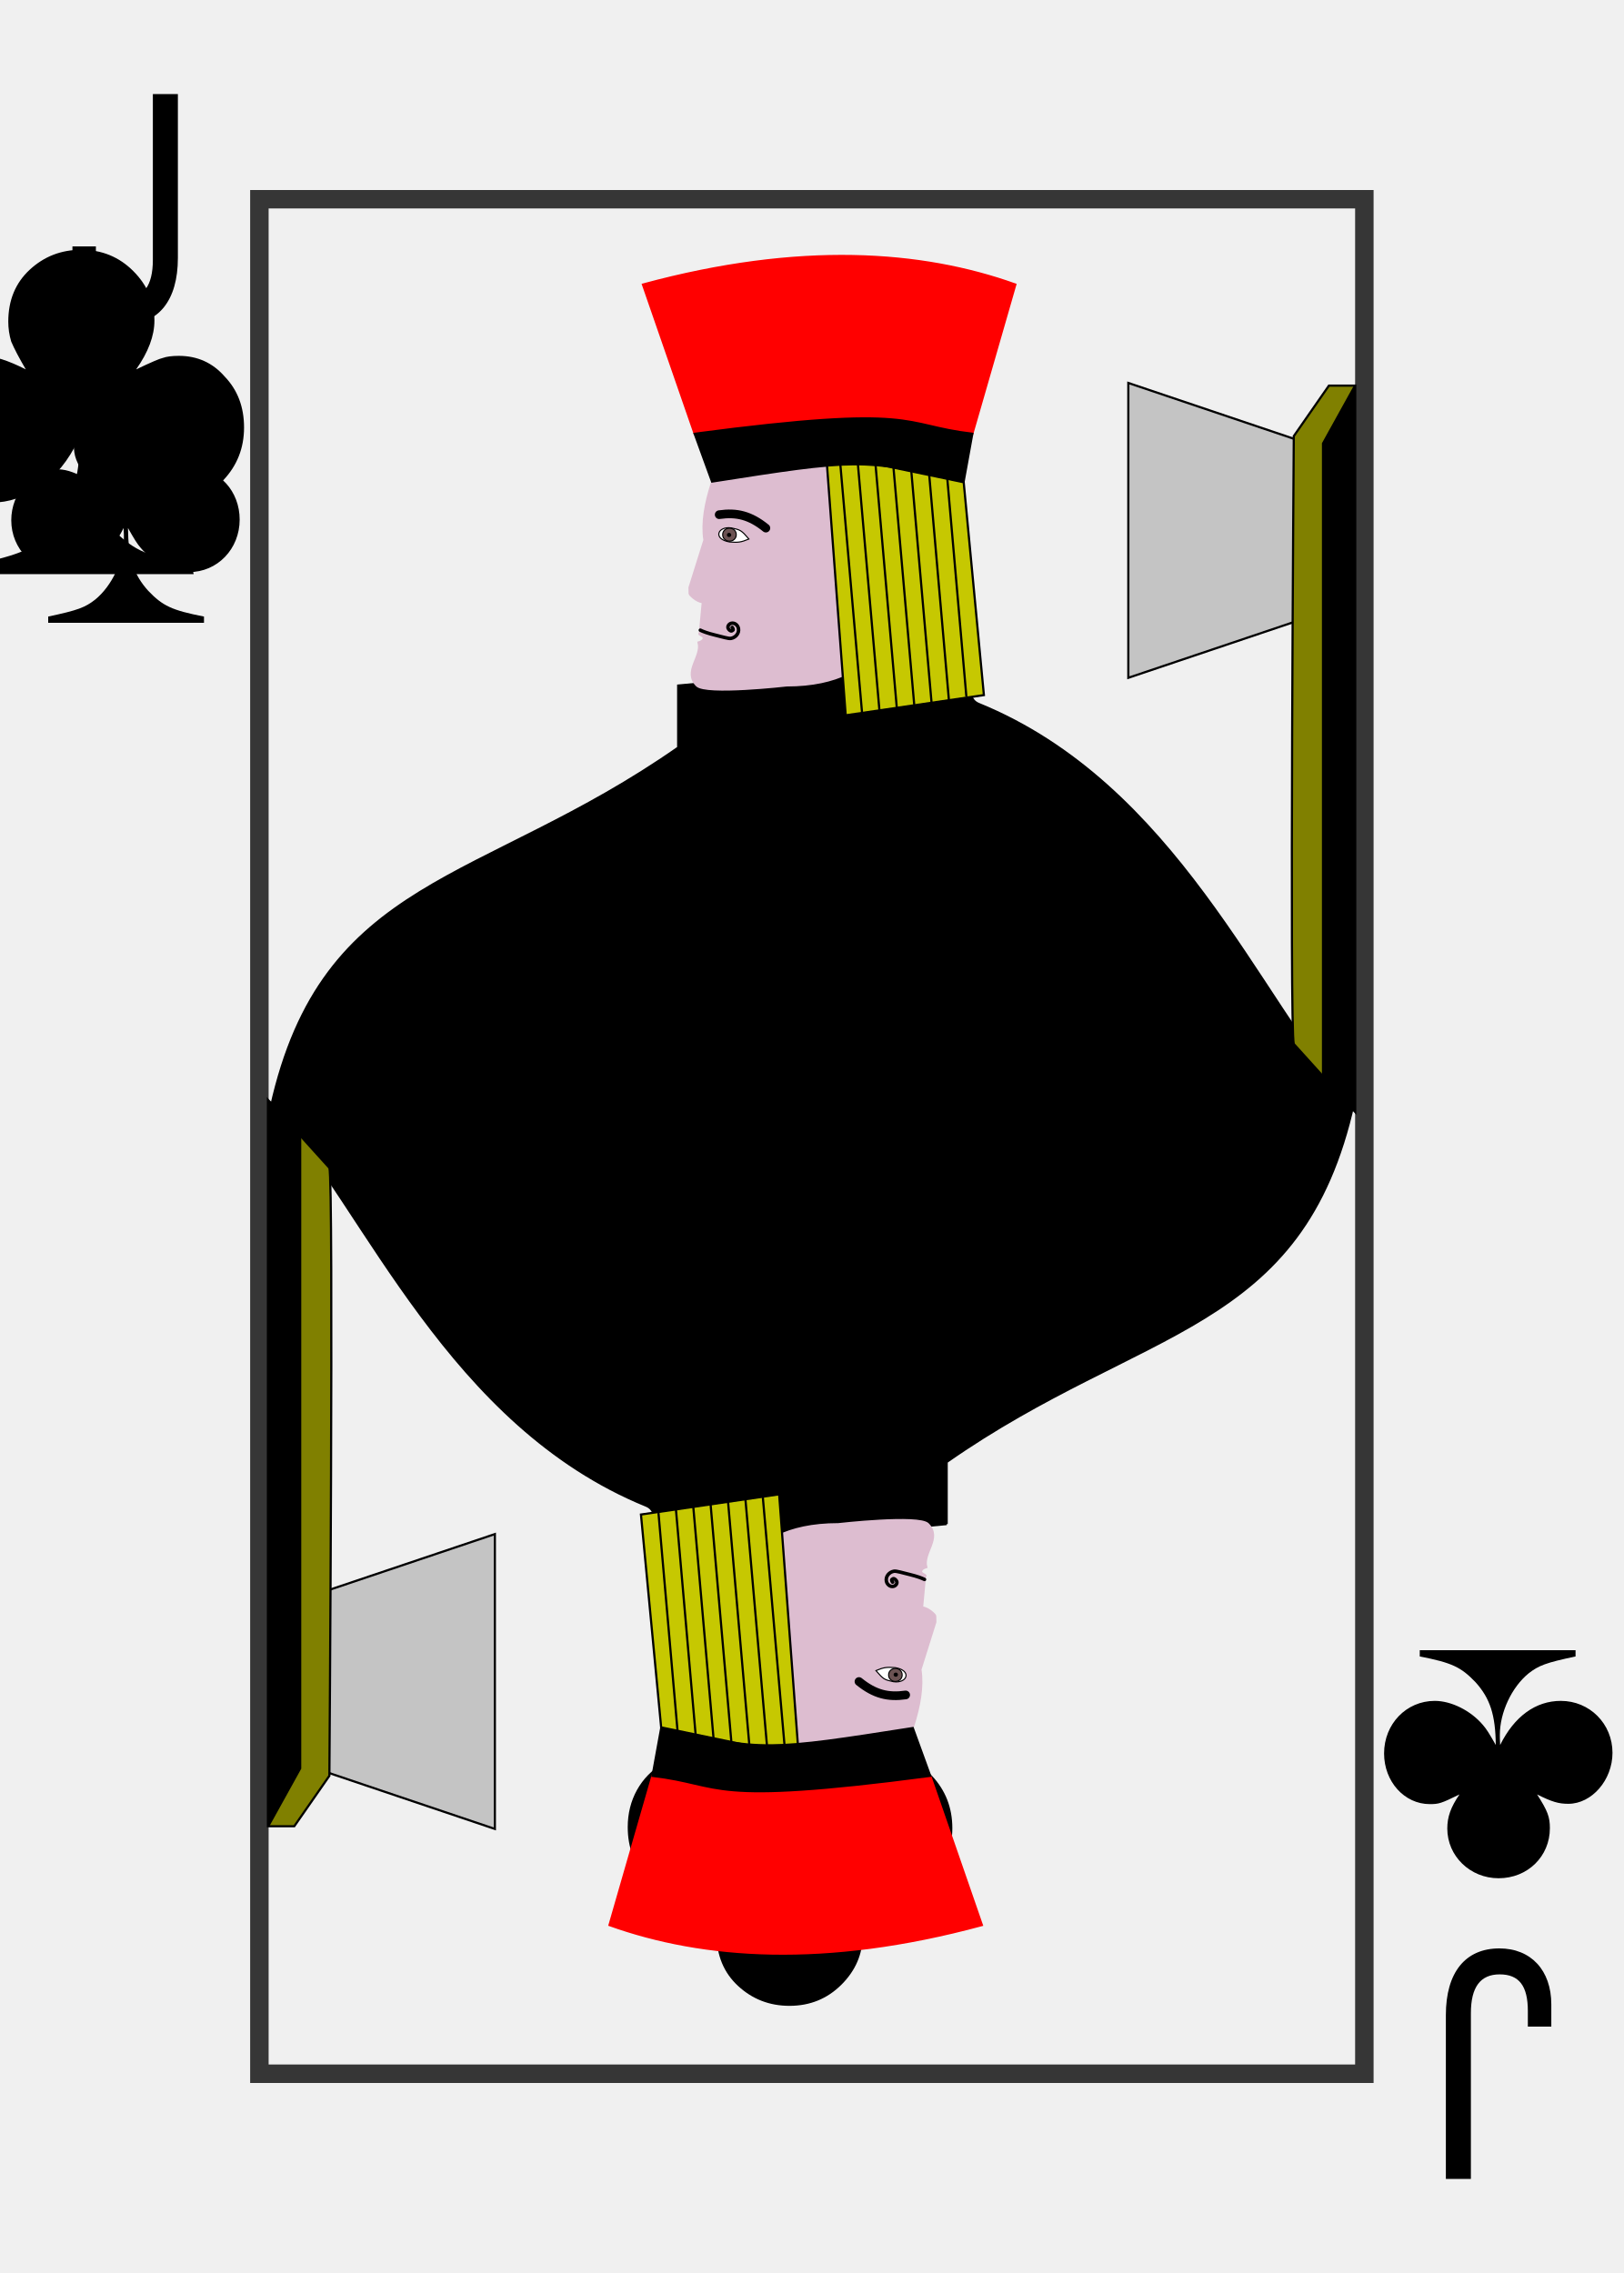
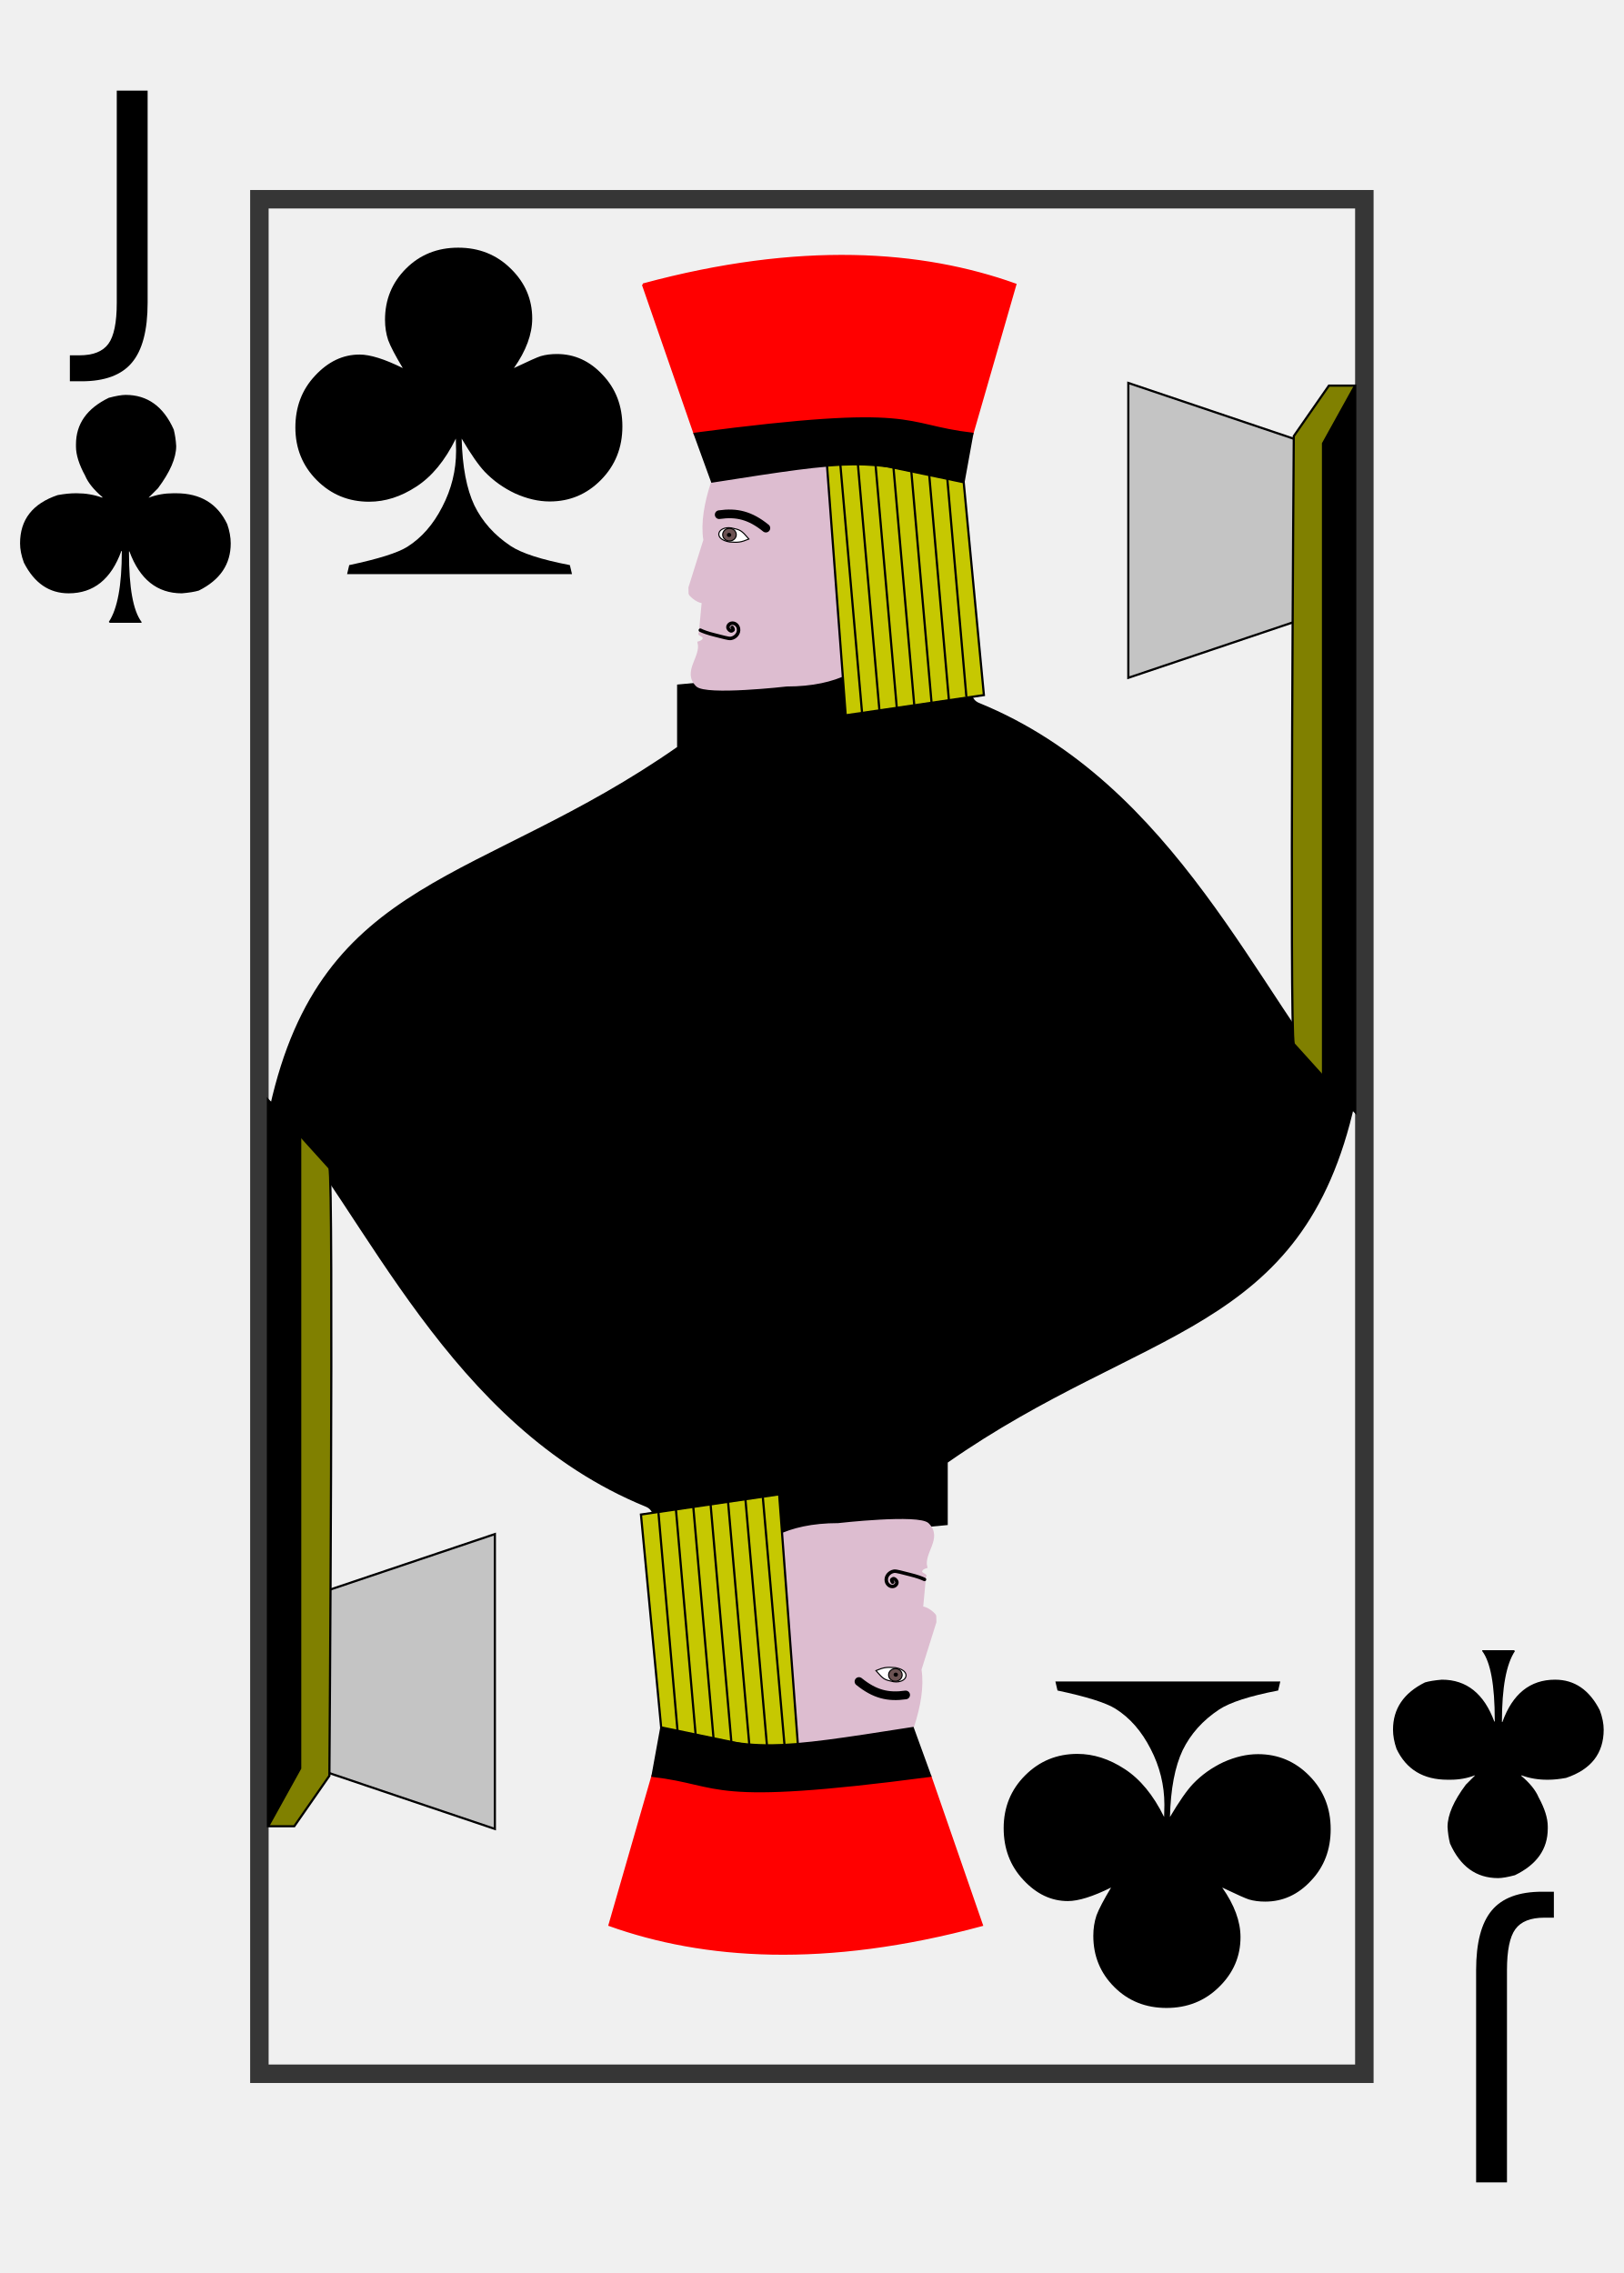
- <svg xmlns="http://www.w3.org/2000/svg" xmlns:xlink="http://www.w3.org/1999/xlink" width="747.347" height="1046.286" version="1.0">
-   <g transform="translate(2.245 -.648)">
-     <g transform="translate(-2.04 -11.714)">
-       <g id="a" font-size="144" font-weight="400" text-anchor="middle" font-family="Arial">
-         <text style="text-align:center" x="57.873" y="158.362" transform="translate(2.768 .682)">
-           <tspan style="text-align:center;-inkscape-font-specification:Arial Narrow" x="57.873" y="158.362" font-family="Arial Narrow">J</tspan>
-         </text>
-         <text y="298.362" x="54.779" style="text-align:center" transform="translate(2.768 .682)">
-           <tspan y="298.362" x="54.779" style="text-align:center;-inkscape-font-specification:Arial Narrow" font-family="Arial Narrow">♣</tspan>
-         </text>
+ <svg xmlns="http://www.w3.org/2000/svg" xmlns:xlink="http://www.w3.org/1999/xlink" width="747.347" height="1046.286" id="svg2" version="1.0">
+   <defs id="defs4">
+     </defs>
+   <g id="layer1" transform="translate(2.244899,-0.6479052)">
+     <g id="g2775" transform="translate(-2.040797,-11.71427)">
+       <g id="g2797">
+         <path id="path963" style="font-style:normal;font-variant:normal;font-weight:normal;font-stretch:normal;font-size:144px;line-height:1.25;font-family:'Arial Narrow';-inkscape-font-specification:'Arial Narrow';text-align:center;text-anchor:middle;fill:#000000;fill-opacity:1;stroke:none;stroke-width:1px;stroke-linecap:butt;stroke-linejoin:miter;stroke-opacity:1" d="m 53.54,54.067 h 14.203 v 97.664 q 0,18.984 -7.242,27.562 -7.172,8.578 -23.133,8.578 H 31.954 v -11.953 h 4.43 q 9.422,0 13.289,-5.273 3.867,-5.273 3.867,-18.914 z" />
+         <path id="path966" style="font-style:normal;font-variant:normal;font-weight:normal;font-stretch:normal;font-size:144px;line-height:1.25;font-family:'Arial Narrow';-inkscape-font-specification:'Arial Narrow';text-align:center;text-anchor:middle;fill:#000000;fill-opacity:1;stroke:none;stroke-width:1px;stroke-linecap:butt;stroke-linejoin:miter;stroke-opacity:1" d="m 57.618,194.138 q 15.047,0 22.148,15.961 0.914,3.656 1.125,7.594 0,8.227 -8.438,19.477 l -4.219,4.219 h 0.211 q 5.203,-1.969 11.109,-1.969 h 1.336 q 16.734,0 23.484,14.203 1.617,4.641 1.617,8.859 0,14.414 -14.695,21.727 -2.812,0.844 -7.805,1.266 -17.016,0 -24.117,-19.266 h -0.211 v 0.633 q 0,24.117 5.766,31.781 v 0.422 h -14.625 l -0.422,-0.422 q 5.977,-9 5.977,-32.414 v -0.211 h -0.211 q -7.031,19.477 -24.258,19.477 -13.43,0 -20.602,-14.133 -1.758,-4.781 -1.758,-8.859 0,-16.383 17.297,-22.219 4.641,-0.844 8.227,-0.844 h 0.633 q 6.047,0 11.531,1.969 h 0.211 v -0.211 q -5.906,-4.992 -7.945,-9.844 -4.219,-7.734 -4.219,-13.43 v -0.984 q 0,-14.133 15.117,-21.445 4.992,-1.336 7.734,-1.336 z" />
+         <path id="path960" style="font-style:normal;font-variant:normal;font-weight:normal;font-stretch:normal;font-size:144px;line-height:1.25;font-family:'Arial Narrow';-inkscape-font-specification:'Arial Narrow';text-align:center;text-anchor:middle;fill:#000000;fill-opacity:1;stroke:none;stroke-width:1px;stroke-linecap:butt;stroke-linejoin:miter;stroke-opacity:1" d="m 693.399,1016.942 h -14.203 v -97.664 q 0,-18.984 7.242,-27.562 7.172,-8.578 23.133,-8.578 h 5.414 v 11.953 h -4.43 q -9.422,0 -13.289,5.273 -3.867,5.273 -3.867,18.914 z" />
+         <path id="path957" style="font-style:normal;font-variant:normal;font-weight:normal;font-stretch:normal;font-size:144px;line-height:1.25;font-family:'Arial Narrow';-inkscape-font-specification:'Arial Narrow';text-align:center;text-anchor:middle;fill:#000000;fill-opacity:1;stroke:none;stroke-width:1px;stroke-linecap:butt;stroke-linejoin:miter;stroke-opacity:1" d="m 689.321,876.872 q -15.047,0 -22.148,-15.961 -0.914,-3.656 -1.125,-7.594 0,-8.227 8.438,-19.477 l 4.219,-4.219 h -0.211 q -5.203,1.969 -11.109,1.969 h -1.336 q -16.734,0 -23.484,-14.203 -1.617,-4.641 -1.617,-8.859 0,-14.414 14.695,-21.727 2.812,-0.844 7.805,-1.266 17.016,0 24.117,19.266 h 0.211 v -0.633 q 0,-24.117 -5.766,-31.781 v -0.422 h 14.625 l 0.422,0.422 q -5.977,9 -5.977,32.414 v 0.211 h 0.211 q 7.031,-19.477 24.258,-19.477 13.43,0 20.602,14.133 1.758,4.781 1.758,8.859 0,16.383 -17.297,22.219 -4.641,0.844 -8.227,0.844 h -0.633 q -6.047,0 -11.531,-1.969 h -0.211 v 0.211 q 5.906,4.992 7.945,9.844 4.219,7.734 4.219,13.43 v 0.984 q 0,14.133 -15.117,21.445 -4.992,1.336 -7.734,1.336 z" />
      </g>
-       <use xlink:href="#a" transform="rotate(180 373.47 535.505)" width="747.347" height="1046.286" />
+       <path style="opacity:0.775;fill:none;fill-opacity:1;stroke:#000000;stroke-width:8.5;stroke-linecap:square;stroke-linejoin:miter;stroke-miterlimit:4;stroke-dasharray:none;stroke-opacity:1" d="M 119.184,104.076 H 627.755 V 966.934 H 119.184 Z" id="rect3077" />
    </g>
-     <path opacity=".775" fill="none" stroke="#000" stroke-width="8.5" stroke-linecap="square" d="M117.143 92.362h508.571v862.857h-508.57z" />
-     <path id="i" d="M309.898 316.22l128.929-12.144c10.025 2.078.747 17.081 9.393 20.61 90.426 36.899 128.554 134.686 172.173 185.413l-497.924.12c23.742-106.75 96.677-101.978 187.429-165.428v-28.572z" style="marker:none" fill="#000" fill-opacity="1" fill-rule="nonzero" stroke="#000" stroke-width="1" stroke-linecap="butt" stroke-linejoin="miter" marker-start="none" marker-mid="none" marker-end="none" stroke-miterlimit="4" stroke-dasharray="none" stroke-dashoffset="0" stroke-opacity="1" visibility="visible" display="inline" overflow="visible" />
-     <text xml:space="preserve" style="text-align:center" x="209.022" y="264.925" id="b" font-size="250" font-style="normal" font-weight="400" text-anchor="middle" fill="#000" fill-opacity="1" stroke="none" stroke-width="1" stroke-linecap="butt" stroke-linejoin="miter" stroke-opacity="1" font-family="Arial">
-       <tspan x="209.022" y="264.925">♣</tspan>
-     </text>
-     <use xlink:href="#b" transform="matrix(1 0 0 -1 326 1039.581)" width="747.347" height="1046.286" />
-     <g id="j">
-       <path transform="translate(-2.245 .648)" d="M327.647 222.358c-3.008 9.275-4.652 18.362-3.423 26.247l-6.86 21.85.058 2.843c-.045.334 2.968 3.57 6.048 3.905l-1.324 14.2c-1.111.767 1.786 1.037 1.786 2.3 0 1.421-2.386 2.035-2.386 2.035 1.776 6.628-7.233 13.382-.788 19.827 4.168 4.169 41.296-.065 41.296-.065 47.992 0 48.571-35 48.571-35 0-40.41-2.582-66.014-2.582-66.014-2.482-.014-18.086-2.82-34.972-1.11-18.548 1.88-29.644 4.2-45.424 8.982z" style="marker:none" fill="#ddbdd0" stroke="#ddbdd0" overflow="visible" />
-       <path transform="translate(-2.245 .648)" d="M295.934 130.982l23.795 68.686c104.195-13.732 94.255-3.931 127.796 0l19.795-68.686c-43.06-15.414-99.137-19.55-171.386 0z" style="marker:none" fill="red" stroke="red" overflow="visible" />
-       <path transform="translate(-2.245 .648)" d="M380.228 208.806l9.02 120.456 63.602-9.301-9.3-97.985-63.322-13.17z" style="marker:none" fill="#c6c801" stroke="#000" overflow="visible" />
-       <path d="M441.28 222.316l4-22c-33.541-3.931-23.601-13.732-127.796 0l8 22c65.304-10.197 69.628-11.002 115.796 0z" style="marker:none" stroke="#000" overflow="visible" />
-       <path d="M328.773 237.556c8.089-1.161 14.275.35 21.486 6.18" style="marker:none" fill="none" fill-opacity=".703" stroke="#000" stroke-width="4" stroke-linecap="round" stroke-linejoin="round" overflow="visible" />
-       <path id="c" d="M384.452 213.54l10.089 115.358" style="marker:none" opacity="1" fill="none" fill-opacity=".703" fill-rule="nonzero" stroke="#000" stroke-width="1" stroke-linecap="butt" stroke-linejoin="miter" marker-start="none" marker-mid="none" marker-end="none" stroke-miterlimit="4" stroke-dasharray="none" stroke-dashoffset="0" stroke-opacity="1" visibility="visible" display="inline" overflow="visible" />
-       <use transform="translate(8 -1.071)" height="1046.286" width="747.347" id="d" xlink:href="#c" y="0" x="0" />
-       <use transform="translate(8 -1.071)" height="1046.286" width="747.347" id="e" xlink:href="#d" y="0" x="0" />
-       <use height="1046.286" width="747.347" transform="translate(8 -1.643)" id="f" xlink:href="#e" y="0" x="0" />
-       <use transform="translate(8 -.714)" height="1046.286" width="747.347" id="g" xlink:href="#f" y="0" x="0" />
-       <use height="1046.286" width="747.347" transform="translate(8 -1.071)" id="h" xlink:href="#g" y="0" x="0" />
-       <use transform="translate(8 -2)" height="1046.286" width="747.347" xlink:href="#h" />
-       <path d="M334.325 243.643c4.212.888 4.64 1.05 8.125 5.126-3.668 1.537-5.011 1.66-8.872 1.36-7.821-1.3-5.569-7.368.747-6.486z" style="marker:none" fill="#fff" stroke="#000" stroke-width=".5" overflow="visible" />
-       <path transform="matrix(4.1172 0 0 4.18751 -1049.104 -783.594)" d="M336.57 246.055a.758.694 0 11-1.515 0 .758.694 0 111.515 0z" fill="#6c5353" stroke="#000" stroke-width=".12" stroke-linecap="round" stroke-linejoin="round" />
-       <path d="M334.073 246.893a.758.694 0 11-1.515 0 .758.694 0 111.515 0z" stroke="#000" stroke-width=".5" stroke-linecap="round" stroke-linejoin="round" />
-       <path d="M334.727 289.435c.115-.11.419.748.48.857.176.311-.36.649-.647.763-.613.24-1.528-.701-1.7-1.272-.307-1.028.521-2 1.488-2.232 1.568-.375 2.997.885 3.291 2.37.443 2.237-1.355 4.248-3.492 4.589-1.11.177-3.767-.68-7.273-1.53-3.449-.835-5.635-1.686-6.774-2.258" fill="none" fill-rule="evenodd" stroke="#000" stroke-width="1.6" stroke-linecap="round" />
-     </g>
-     <use xlink:href="#i" transform="rotate(180 371.684 509.203)" width="747.347" height="1046.286" />
-     <use xlink:href="#j" transform="rotate(180 371.684 509.203)" width="747.347" height="1046.286" />
-     <g id="k" stroke="#000">
-       <path transform="translate(-2.245 .648)" d="M596.643 202.357l-77.321-26.077V312l77.736-26.188" style="marker:none" fill="#c4c4c4" overflow="visible" />
-       <path d="M593.24 481.208c-2.02-6.061 0-279.813 0-279.813l16.162-23.233h12.122v334.36l-28.284-31.314z" style="marker:none" fill="olive" overflow="visible" />
-       <path style="marker:none" d="M623.571 177.714l-14.642 26.429v292.321l14.642 14.822" transform="translate(-2.245 .648)" overflow="visible" />
-     </g>
-     <use xlink:href="#k" transform="rotate(180 371.3 509.725)" width="747.347" height="1046.286" />
+     <path id="path3918" d="M 309.898,316.219 L 438.827,304.076 C 448.852,306.154 439.574,321.157 448.22,324.685 C 538.646,361.585 576.774,459.372 620.393,510.099 L 122.469,510.219 C 146.211,403.469 219.146,408.241 309.898,344.791 L 309.898,316.219 z" style="fill:#000000;fill-opacity:1;fill-rule:nonzero;stroke:#000000;stroke-width:1;stroke-linecap:butt;stroke-linejoin:miter;marker:none;marker-start:none;marker-mid:none;marker-end:none;stroke-miterlimit:4;stroke-dasharray:none;stroke-dashoffset:0;stroke-opacity:1;visibility:visible;display:inline;overflow:visible;enable-background:accumulate" />
+     <path id="path953" style="font-style:normal;font-weight:normal;font-size:250px;line-height:1.25;font-family:Arial;text-align:center;text-anchor:middle;fill:#000000;fill-opacity:1;stroke:none;stroke-width:1px;stroke-linecap:butt;stroke-linejoin:miter;stroke-opacity:1" d="M 261.024,264.925 H 157.509 l 0.977,-4.15 q 20.142,-4.272 26.733,-8.423 9.888,-6.226 16.113,-18.433 6.348,-12.207 6.348,-25.757 0,-1.953 -0.122,-5.615 -7.446,15.137 -18.188,22.095 -10.62,6.958 -21.729,6.958 -14.16,0 -24.048,-9.888 -9.888,-9.888 -9.888,-24.292 0,-14.16 9.033,-23.804 9.033,-9.766 20.508,-9.766 7.324,0 19.897,6.226 -5.127,-8.545 -6.714,-12.817 -1.465,-4.395 -1.465,-9.399 0,-13.916 9.644,-23.56 9.644,-9.644 24.048,-9.644 14.404,0 24.17,9.644 9.888,9.644 9.888,22.949 0,10.864 -8.423,22.827 10.254,-4.883 12.329,-5.493 3.296,-0.977 7.446,-0.977 12.207,0 21.118,9.644 9.033,9.521 9.033,23.682 0,14.648 -9.888,24.658 -9.766,9.888 -23.56,9.888 -7.69,0 -15.869,-3.662 -8.057,-3.784 -14.038,-10.01 -4.272,-4.517 -10.62,-15.259 0.488,19.409 5.859,30.762 5.493,11.23 16.724,18.677 7.568,5.005 27.222,8.789 z" />
+     <path d="M 587.024,774.656 H 483.509 l 0.977,4.15 q 20.142,4.272 26.733,8.423 9.888,6.226 16.113,18.433 6.348,12.207 6.348,25.757 0,1.953 -0.122,5.615 -7.446,-15.137 -18.188,-22.095 -10.62,-6.958 -21.729,-6.958 -14.16,0 -24.048,9.888 -9.888,9.888 -9.888,24.292 0,14.16 9.033,23.804 9.033,9.766 20.508,9.766 7.324,0 19.897,-6.226 -5.127,8.545 -6.714,12.817 -1.465,4.395 -1.465,9.399 0,13.916 9.644,23.56 9.644,9.644 24.048,9.644 14.404,0 24.17,-9.644 9.888,-9.644 9.888,-22.949 0,-10.864 -8.423,-22.827 10.254,4.883 12.329,5.493 3.296,0.977 7.446,0.977 12.207,0 21.118,-9.644 9.033,-9.521 9.033,-23.682 0,-14.648 -9.888,-24.658 -9.766,-9.888 -23.56,-9.888 -7.69,0 -15.869,3.662 -8.057,3.784 -14.038,10.01 -4.272,4.517 -10.62,15.259 0.488,-19.409 5.859,-30.762 5.493,-11.23 16.724,-18.677 7.568,-5.005 27.222,-8.789 z" style="font-style:normal;font-weight:normal;font-size:250px;line-height:1.25;font-family:Arial;text-align:center;text-anchor:middle;fill:#000000;fill-opacity:1;stroke:none;stroke-width:1px;stroke-linecap:butt;stroke-linejoin:miter;stroke-opacity:1" id="path969" />
+     <path style="display:inline;overflow:visible;visibility:visible;opacity:1;fill:#ddbdd0;fill-opacity:1;fill-rule:nonzero;stroke:#ddbdd0;stroke-width:1;stroke-linecap:butt;stroke-linejoin:miter;stroke-miterlimit:4;stroke-dasharray:none;stroke-dashoffset:0;stroke-opacity:1;marker:none;marker-start:none;marker-mid:none;marker-end:none;enable-background:accumulate" d="m 325.402,223.006 c -3.008,9.274 -4.652,18.362 -3.422,26.247 l -6.861,21.85 0.058,2.843 c -0.044,0.334 2.968,3.571 6.049,3.905 l -1.324,14.201 c -1.112,0.767 1.786,1.037 1.786,2.3 0,1.421 -2.386,2.035 -2.386,2.035 1.776,6.628 -7.233,13.382 -0.788,19.827 4.169,4.169 41.296,-0.065 41.296,-0.065 47.993,0 48.571,-35 48.571,-35 0,-40.409 -2.582,-66.014 -2.582,-66.014 -2.482,-0.014 -18.085,-2.821 -34.972,-1.109 -18.548,1.88 -29.644,4.199 -45.424,8.982 z" id="path3867" />
+     <path style="display:inline;overflow:visible;visibility:visible;opacity:1;fill:#ff0000;fill-opacity:1;fill-rule:nonzero;stroke:#ff0000;stroke-width:1;stroke-linecap:butt;stroke-linejoin:miter;stroke-miterlimit:4;stroke-dasharray:none;stroke-dashoffset:0;stroke-opacity:1;marker:none;marker-start:none;marker-mid:none;marker-end:none;enable-background:accumulate" d="m 293.689,131.63 23.795,68.686 c 104.195,-13.732 94.255,-3.931 127.795,0 l 19.795,-68.686 c -43.06,-15.414 -99.137,-19.549 -171.386,0 z" id="path3854" />
+     <path style="display:inline;overflow:visible;visibility:visible;opacity:1;fill:#c6c801;fill-opacity:1;fill-rule:nonzero;stroke:#000000;stroke-width:1;stroke-linecap:butt;stroke-linejoin:miter;stroke-miterlimit:4;stroke-dasharray:none;stroke-dashoffset:0;stroke-opacity:1;marker:none;marker-start:none;marker-mid:none;marker-end:none;enable-background:accumulate" d="m 377.983,209.454 9.021,120.456 63.601,-9.302 -9.3,-97.985 z" id="path3871" />
+     <path id="path3858" style="display:inline;overflow:visible;visibility:visible;opacity:1;fill:#000000;fill-opacity:1;fill-rule:nonzero;stroke:#000000;stroke-width:1;stroke-linecap:butt;stroke-linejoin:miter;stroke-miterlimit:4;stroke-dasharray:none;stroke-dashoffset:0;stroke-opacity:1;marker:none;marker-start:none;marker-mid:none;marker-end:none;enable-background:accumulate" d="m 441.28,222.316 4,-22 c -33.541,-3.931 -23.601,-13.732 -127.795,0 l 8,22 c 65.304,-10.197 69.628,-11.002 115.795,0 z" />
+     <path style="display:inline;overflow:visible;visibility:visible;opacity:1;fill:none;fill-opacity:0.703;fill-rule:nonzero;stroke:#000000;stroke-width:4;stroke-linecap:round;stroke-linejoin:round;stroke-miterlimit:4;stroke-dasharray:none;stroke-dashoffset:0;stroke-opacity:1;marker:none;marker-start:none;marker-mid:none;marker-end:none;enable-background:accumulate" d="m 328.773,237.556 c 8.089,-1.161 14.275,0.349 21.486,6.18" id="path3875" />
+     <path style="display:inline;overflow:visible;visibility:visible;opacity:1;fill:none;fill-opacity:0.703;fill-rule:nonzero;stroke:#000000;stroke-width:1;stroke-linecap:butt;stroke-linejoin:miter;stroke-miterlimit:4;stroke-dasharray:none;stroke-dashoffset:0;stroke-opacity:1;marker:none;marker-start:none;marker-mid:none;marker-end:none;enable-background:accumulate" d="m 384.452,213.541 10.089,115.357" id="path3902" />
+     <use x="0" y="0" xlink:href="#path3902" id="use3904" width="747.347" height="1046.286" transform="translate(8.000005,-1.071428)" />
+     <use x="0" y="0" xlink:href="#use3904" id="use3906" width="747.347" height="1046.286" transform="translate(8.000005,-1.071428)" />
+     <use x="0" y="0" xlink:href="#use3906" id="use3908" transform="translate(8.000005,-1.642857)" width="747.347" height="1046.286" />
+     <use x="0" y="0" xlink:href="#use3908" id="use3910" width="747.347" height="1046.286" transform="translate(8.000005,-0.7142856)" />
+     <use x="0" y="0" xlink:href="#use3910" id="use3912" transform="translate(8.000005,-1.071428)" width="747.347" height="1046.286" />
+     <use x="0" y="0" xlink:href="#use3912" id="use3914" width="747.347" height="1046.286" transform="translate(8.000005,-2)" />
+     <path style="display:inline;overflow:visible;visibility:visible;opacity:1;fill:#ffffff;fill-opacity:1;fill-rule:nonzero;stroke:#000000;stroke-width:0.5;stroke-linecap:butt;stroke-linejoin:miter;stroke-miterlimit:4;stroke-dasharray:none;stroke-dashoffset:0;stroke-opacity:1;marker:none;marker-start:none;marker-mid:none;marker-end:none;enable-background:accumulate" d="m 334.325,243.643 c 4.212,0.888 4.64,1.051 8.125,5.126 -3.668,1.537 -5.011,1.661 -8.872,1.361 -7.821,-1.3 -5.568,-7.368 0.748,-6.487 z" id="path3877" />
+     <path style="opacity:1;fill:#6c5353;fill-opacity:1;stroke:#000000;stroke-width:0.5;stroke-linecap:round;stroke-linejoin:round;stroke-miterlimit:4;stroke-dasharray:none;stroke-opacity:1" d="m 336.624,246.766 a 3.119,2.908 0 0 1 -3.119,2.908 3.119,2.908 0 0 1 -3.119,-2.908 3.119,2.908 0 0 1 3.119,-2.908 3.119,2.908 0 0 1 3.119,2.908 z" id="path3885" />
+     <path style="opacity:1;fill:#000000;fill-opacity:1;stroke:#000000;stroke-width:0.5;stroke-linecap:round;stroke-linejoin:round;stroke-miterlimit:4;stroke-dasharray:none;stroke-opacity:1" d="m 334.073,246.893 a 0.758,0.694 0 0 1 -0.758,0.694 0.758,0.694 0 0 1 -0.758,-0.694 0.758,0.694 0 0 1 0.758,-0.694 0.758,0.694 0 0 1 0.758,0.694 z" id="path3887" />
+     <path style="fill:none;fill-rule:evenodd;stroke:#000000;stroke-width:1.6;stroke-linecap:round;stroke-linejoin:miter;stroke-miterlimit:4;stroke-dasharray:none;stroke-opacity:1" d="m 334.727,289.435 c 0.115,-0.111 0.418,0.748 0.48,0.858 0.175,0.311 -0.359,0.649 -0.648,0.762 -0.612,0.241 -1.528,-0.701 -1.699,-1.272 -0.308,-1.028 0.52,-2 1.488,-2.232 1.567,-0.375 2.997,0.884 3.291,2.37 0.443,2.237 -1.355,4.248 -3.493,4.588 -1.11,0.177 -3.767,-0.681 -7.273,-1.53 -3.449,-0.835 -5.635,-1.686 -6.774,-2.258" id="path3895" />
+     <use x="0" y="0" xlink:href="#path3918" id="use3954" transform="matrix(-1,0,0,-1,743.3673,1018.407)" width="747.347" height="1046.286" />
+     <path id="path861" d="m 417.966,795.4 c 3.008,-9.274 4.652,-18.362 3.422,-26.247 l 6.861,-21.85 -0.058,-2.843 c 0.044,-0.334 -2.968,-3.571 -6.049,-3.905 l 1.324,-14.201 c 1.112,-0.767 -1.786,-1.037 -1.786,-2.3 0,-1.421 2.386,-2.035 2.386,-2.035 -1.776,-6.628 7.233,-13.382 0.788,-19.827 -4.169,-4.169 -41.296,0.065 -41.296,0.065 -47.993,0 -48.571,35 -48.571,35 0,40.409 2.582,66.014 2.582,66.014 2.482,0.014 18.085,2.821 34.972,1.109 18.548,-1.88 29.644,-4.199 45.424,-8.982 z" style="display:inline;overflow:visible;visibility:visible;opacity:1;fill:#ddbdd0;fill-opacity:1;fill-rule:nonzero;stroke:#ddbdd0;stroke-width:1;stroke-linecap:butt;stroke-linejoin:miter;stroke-miterlimit:4;stroke-dasharray:none;stroke-dashoffset:0;stroke-opacity:1;marker:none;marker-start:none;marker-mid:none;marker-end:none;enable-background:accumulate" />
+     <path id="path863" d="M 449.678,886.777 425.883,818.091 c -104.195,13.732 -94.255,3.931 -127.795,0 l -19.795,68.686 c 43.06,15.414 99.137,19.549 171.386,0 z" style="display:inline;overflow:visible;visibility:visible;opacity:1;fill:#ff0000;fill-opacity:1;fill-rule:nonzero;stroke:#ff0000;stroke-width:1;stroke-linecap:butt;stroke-linejoin:miter;stroke-miterlimit:4;stroke-dasharray:none;stroke-dashoffset:0;stroke-opacity:1;marker:none;marker-start:none;marker-mid:none;marker-end:none;enable-background:accumulate" />
+     <path id="path865" d="m 365.385,808.953 -9.021,-120.456 -63.601,9.302 9.3,97.985 z" style="display:inline;overflow:visible;visibility:visible;opacity:1;fill:#c6c801;fill-opacity:1;fill-rule:nonzero;stroke:#000000;stroke-width:1;stroke-linecap:butt;stroke-linejoin:miter;stroke-miterlimit:4;stroke-dasharray:none;stroke-dashoffset:0;stroke-opacity:1;marker:none;marker-start:none;marker-mid:none;marker-end:none;enable-background:accumulate" />
+     <path d="m 302.088,796.091 -4,22 c 33.541,3.931 23.601,13.732 127.795,0 l -8,-22 c -65.304,10.197 -69.628,11.002 -115.795,0 z" style="display:inline;overflow:visible;visibility:visible;opacity:1;fill:#000000;fill-opacity:1;fill-rule:nonzero;stroke:#000000;stroke-width:1;stroke-linecap:butt;stroke-linejoin:miter;stroke-miterlimit:4;stroke-dasharray:none;stroke-dashoffset:0;stroke-opacity:1;marker:none;marker-start:none;marker-mid:none;marker-end:none;enable-background:accumulate" id="path867" />
+     <path id="path869" d="m 414.594,780.851 c -8.089,1.161 -14.275,-0.349 -21.486,-6.18" style="display:inline;overflow:visible;visibility:visible;opacity:1;fill:none;fill-opacity:0.703;fill-rule:nonzero;stroke:#000000;stroke-width:4;stroke-linecap:round;stroke-linejoin:round;stroke-miterlimit:4;stroke-dasharray:none;stroke-dashoffset:0;stroke-opacity:1;marker:none;marker-start:none;marker-mid:none;marker-end:none;enable-background:accumulate" />
+     <path id="path871" d="M 358.916,804.866 348.827,689.509" style="display:inline;overflow:visible;visibility:visible;opacity:1;fill:none;fill-opacity:0.703;fill-rule:nonzero;stroke:#000000;stroke-width:1;stroke-linecap:butt;stroke-linejoin:miter;stroke-miterlimit:4;stroke-dasharray:none;stroke-dashoffset:0;stroke-opacity:1;marker:none;marker-start:none;marker-mid:none;marker-end:none;enable-background:accumulate" />
+     <use transform="rotate(180,367.6837,509.739)" height="1046.286" width="747.347" id="use873" xlink:href="#path3902" y="0" x="0" />
+     <use transform="rotate(180,367.6837,509.739)" height="1046.286" width="747.347" id="use875" xlink:href="#use3904" y="0" x="0" />
+     <use height="1046.286" width="747.347" transform="rotate(180,367.6837,510.0247)" id="use877" xlink:href="#use3906" y="0" x="0" />
+     <use transform="rotate(180,367.6837,509.5604)" height="1046.286" width="747.347" id="use879" xlink:href="#use3908" y="0" x="0" />
+     <use height="1046.286" width="747.347" transform="rotate(180,367.6837,509.739)" id="use881" xlink:href="#use3910" y="0" x="0" />
+     <use transform="rotate(180,367.6837,510.2033)" height="1046.286" width="747.347" id="use883" xlink:href="#use3912" y="0" x="0" />
+     <path id="path885" d="m 409.042,774.764 c -4.212,-0.888 -4.64,-1.051 -8.125,-5.126 3.668,-1.537 5.011,-1.661 8.872,-1.361 7.821,1.3 5.568,7.368 -0.748,6.487 z" style="display:inline;overflow:visible;visibility:visible;opacity:1;fill:#ffffff;fill-opacity:1;fill-rule:nonzero;stroke:#000000;stroke-width:0.5;stroke-linecap:butt;stroke-linejoin:miter;stroke-miterlimit:4;stroke-dasharray:none;stroke-dashoffset:0;stroke-opacity:1;marker:none;marker-start:none;marker-mid:none;marker-end:none;enable-background:accumulate" />
+     <path transform="scale(-1)" style="opacity:1;fill:#6c5353;fill-opacity:1;stroke:#000000;stroke-width:0.5;stroke-linecap:round;stroke-linejoin:round;stroke-miterlimit:4;stroke-dasharray:none;stroke-opacity:1" d="m -406.743,-771.64 a 3.119,2.908 0 0 1 -3.119,2.908 3.119,2.908 0 0 1 -3.119,-2.908 3.119,2.908 0 0 1 3.119,-2.908 3.119,2.908 0 0 1 3.119,2.908 z" id="path887" />
+     <path transform="scale(-1)" style="opacity:1;fill:#000000;fill-opacity:1;stroke:#000000;stroke-width:0.5;stroke-linecap:round;stroke-linejoin:round;stroke-miterlimit:4;stroke-dasharray:none;stroke-opacity:1" d="m -409.295,-771.514 a 0.758,0.694 0 0 1 -0.758,0.694 0.758,0.694 0 0 1 -0.758,-0.694 0.758,0.694 0 0 1 0.758,-0.694 0.758,0.694 0 0 1 0.758,0.694 z" id="path889" />
+     <path id="path891" d="m 408.64,728.972 c -0.115,0.111 -0.418,-0.748 -0.48,-0.858 -0.175,-0.311 0.359,-0.649 0.648,-0.762 0.612,-0.241 1.528,0.701 1.699,1.272 0.308,1.028 -0.52,2 -1.488,2.232 -1.567,0.375 -2.997,-0.884 -3.291,-2.37 -0.443,-2.237 1.355,-4.248 3.493,-4.588 1.11,-0.177 3.767,0.681 7.273,1.53 3.449,0.835 5.635,1.686 6.774,2.258" style="fill:none;fill-rule:evenodd;stroke:#000000;stroke-width:1.6;stroke-linecap:round;stroke-linejoin:miter;stroke-miterlimit:4;stroke-dasharray:none;stroke-opacity:1" />
+     <path style="display:inline;overflow:visible;visibility:visible;opacity:1;fill:#c4c4c4;fill-opacity:1;fill-rule:nonzero;stroke:#000000;stroke-width:1;stroke-linecap:butt;stroke-linejoin:miter;stroke-miterlimit:4;stroke-dasharray:none;stroke-dashoffset:0;stroke-opacity:1;marker:none;marker-start:none;marker-mid:none;marker-end:none;enable-background:accumulate" d="m 594.398,203.005 -77.321,-26.077 v 135.72 l 77.736,-26.188" id="path3980" />
+     <path style="display:inline;overflow:visible;visibility:visible;opacity:1;fill:#808000;fill-opacity:1;fill-rule:nonzero;stroke:#000000;stroke-width:1;stroke-linecap:butt;stroke-linejoin:miter;stroke-miterlimit:4;stroke-dasharray:none;stroke-dashoffset:0;stroke-opacity:1;marker:none;marker-start:none;marker-mid:none;marker-end:none;enable-background:accumulate" d="m 593.24,481.208 c -2.02,-6.061 0,-279.812 0,-279.812 l 16.162,-23.233 h 12.122 v 334.36 z" id="path3978" />
+     <path id="path3988" d="m 621.327,178.362 -14.643,26.429 v 292.321 l 14.643,14.821" style="display:inline;overflow:visible;visibility:visible;opacity:1;fill:#000000;fill-opacity:1;fill-rule:nonzero;stroke:#000000;stroke-width:1;stroke-linecap:butt;stroke-linejoin:miter;stroke-miterlimit:4;stroke-dasharray:none;stroke-dashoffset:0;stroke-opacity:1;marker:none;marker-start:none;marker-mid:none;marker-end:none;enable-background:accumulate" />
+     <path id="path895" d="m 148.203,816.445 77.321,26.077 v -135.72 l -77.736,26.188" style="display:inline;overflow:visible;visibility:visible;opacity:1;fill:#c4c4c4;fill-opacity:1;fill-rule:nonzero;stroke:#000000;stroke-width:1;stroke-linecap:butt;stroke-linejoin:miter;stroke-miterlimit:4;stroke-dasharray:none;stroke-dashoffset:0;stroke-opacity:1;marker:none;marker-start:none;marker-mid:none;marker-end:none;enable-background:accumulate" />
+     <path id="path897" d="m 149.361,538.243 c 2.02,6.061 0,279.812 0,279.812 l -16.162,23.233 h -12.122 l 0,-334.36 z" style="display:inline;overflow:visible;visibility:visible;opacity:1;fill:#808000;fill-opacity:1;fill-rule:nonzero;stroke:#000000;stroke-width:1;stroke-linecap:butt;stroke-linejoin:miter;stroke-miterlimit:4;stroke-dasharray:none;stroke-dashoffset:0;stroke-opacity:1;marker:none;marker-start:none;marker-mid:none;marker-end:none;enable-background:accumulate" />
+     <path style="display:inline;overflow:visible;visibility:visible;opacity:1;fill:#000000;fill-opacity:1;fill-rule:nonzero;stroke:#000000;stroke-width:1;stroke-linecap:butt;stroke-linejoin:miter;stroke-miterlimit:4;stroke-dasharray:none;stroke-dashoffset:0;stroke-opacity:1;marker:none;marker-start:none;marker-mid:none;marker-end:none;enable-background:accumulate" d="m 121.275,841.088 14.643,-26.429 0,-292.321 -14.643,-14.821" id="path899" />
  </g>
</svg>
